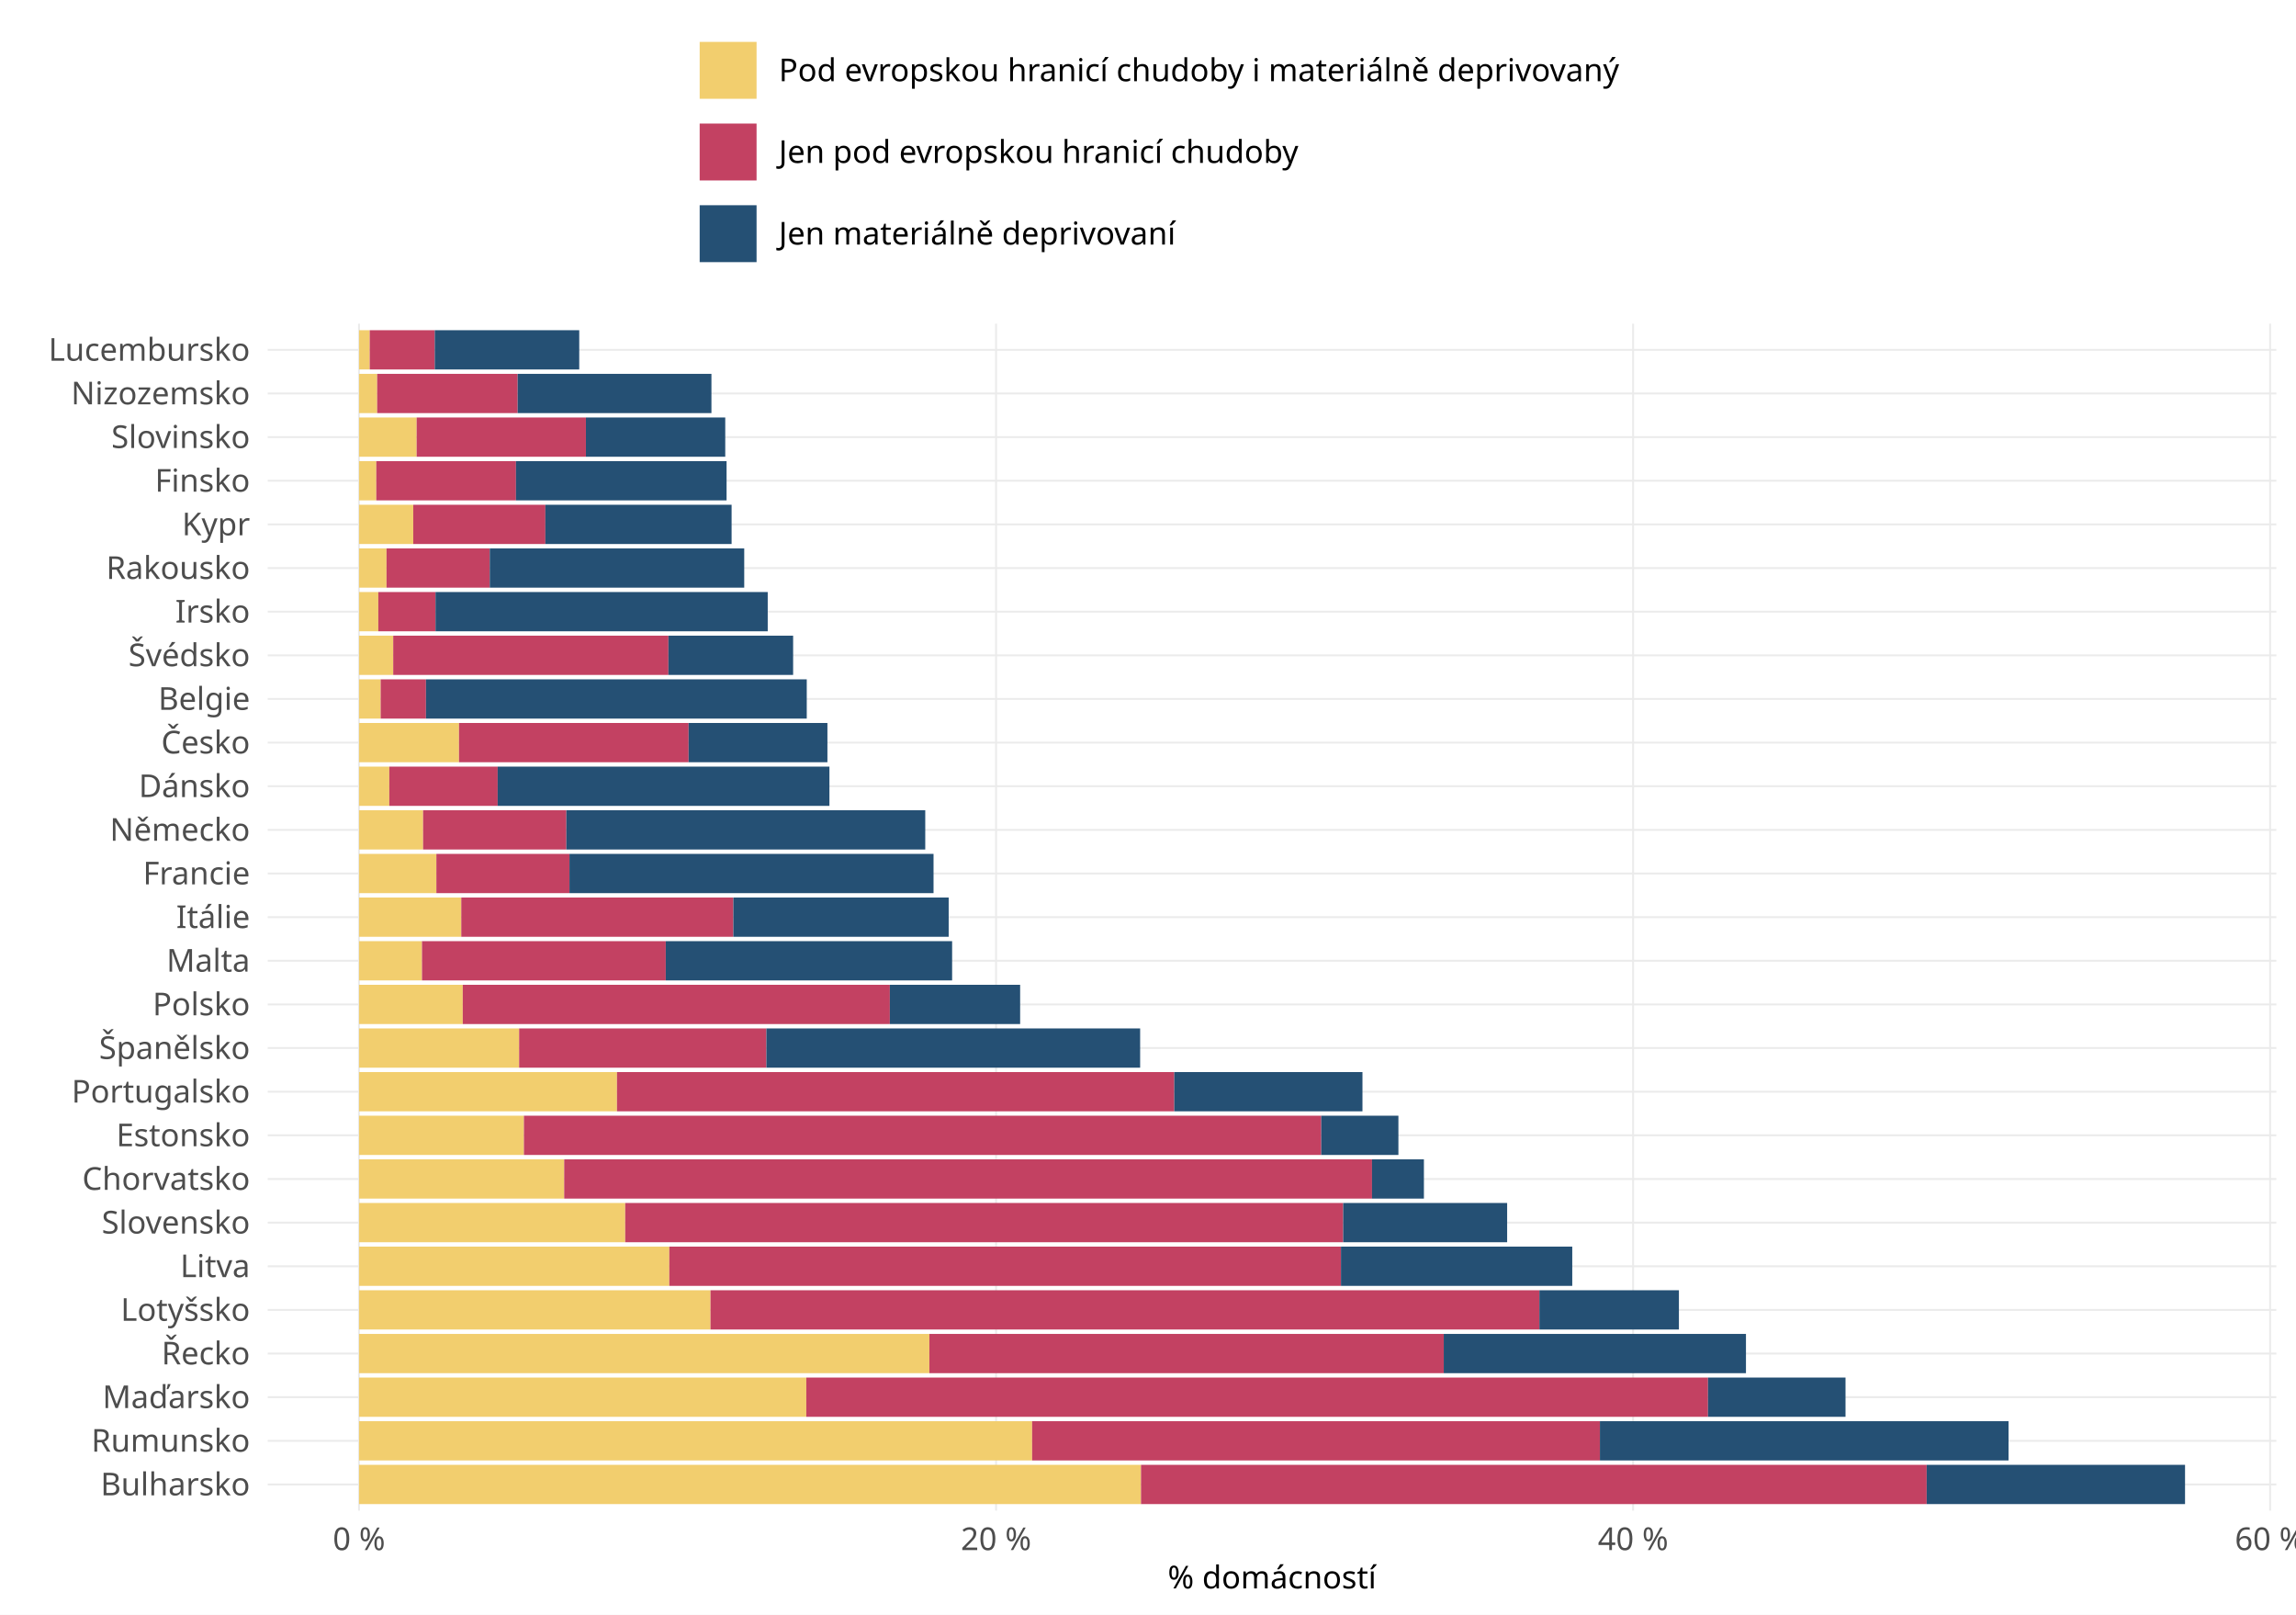
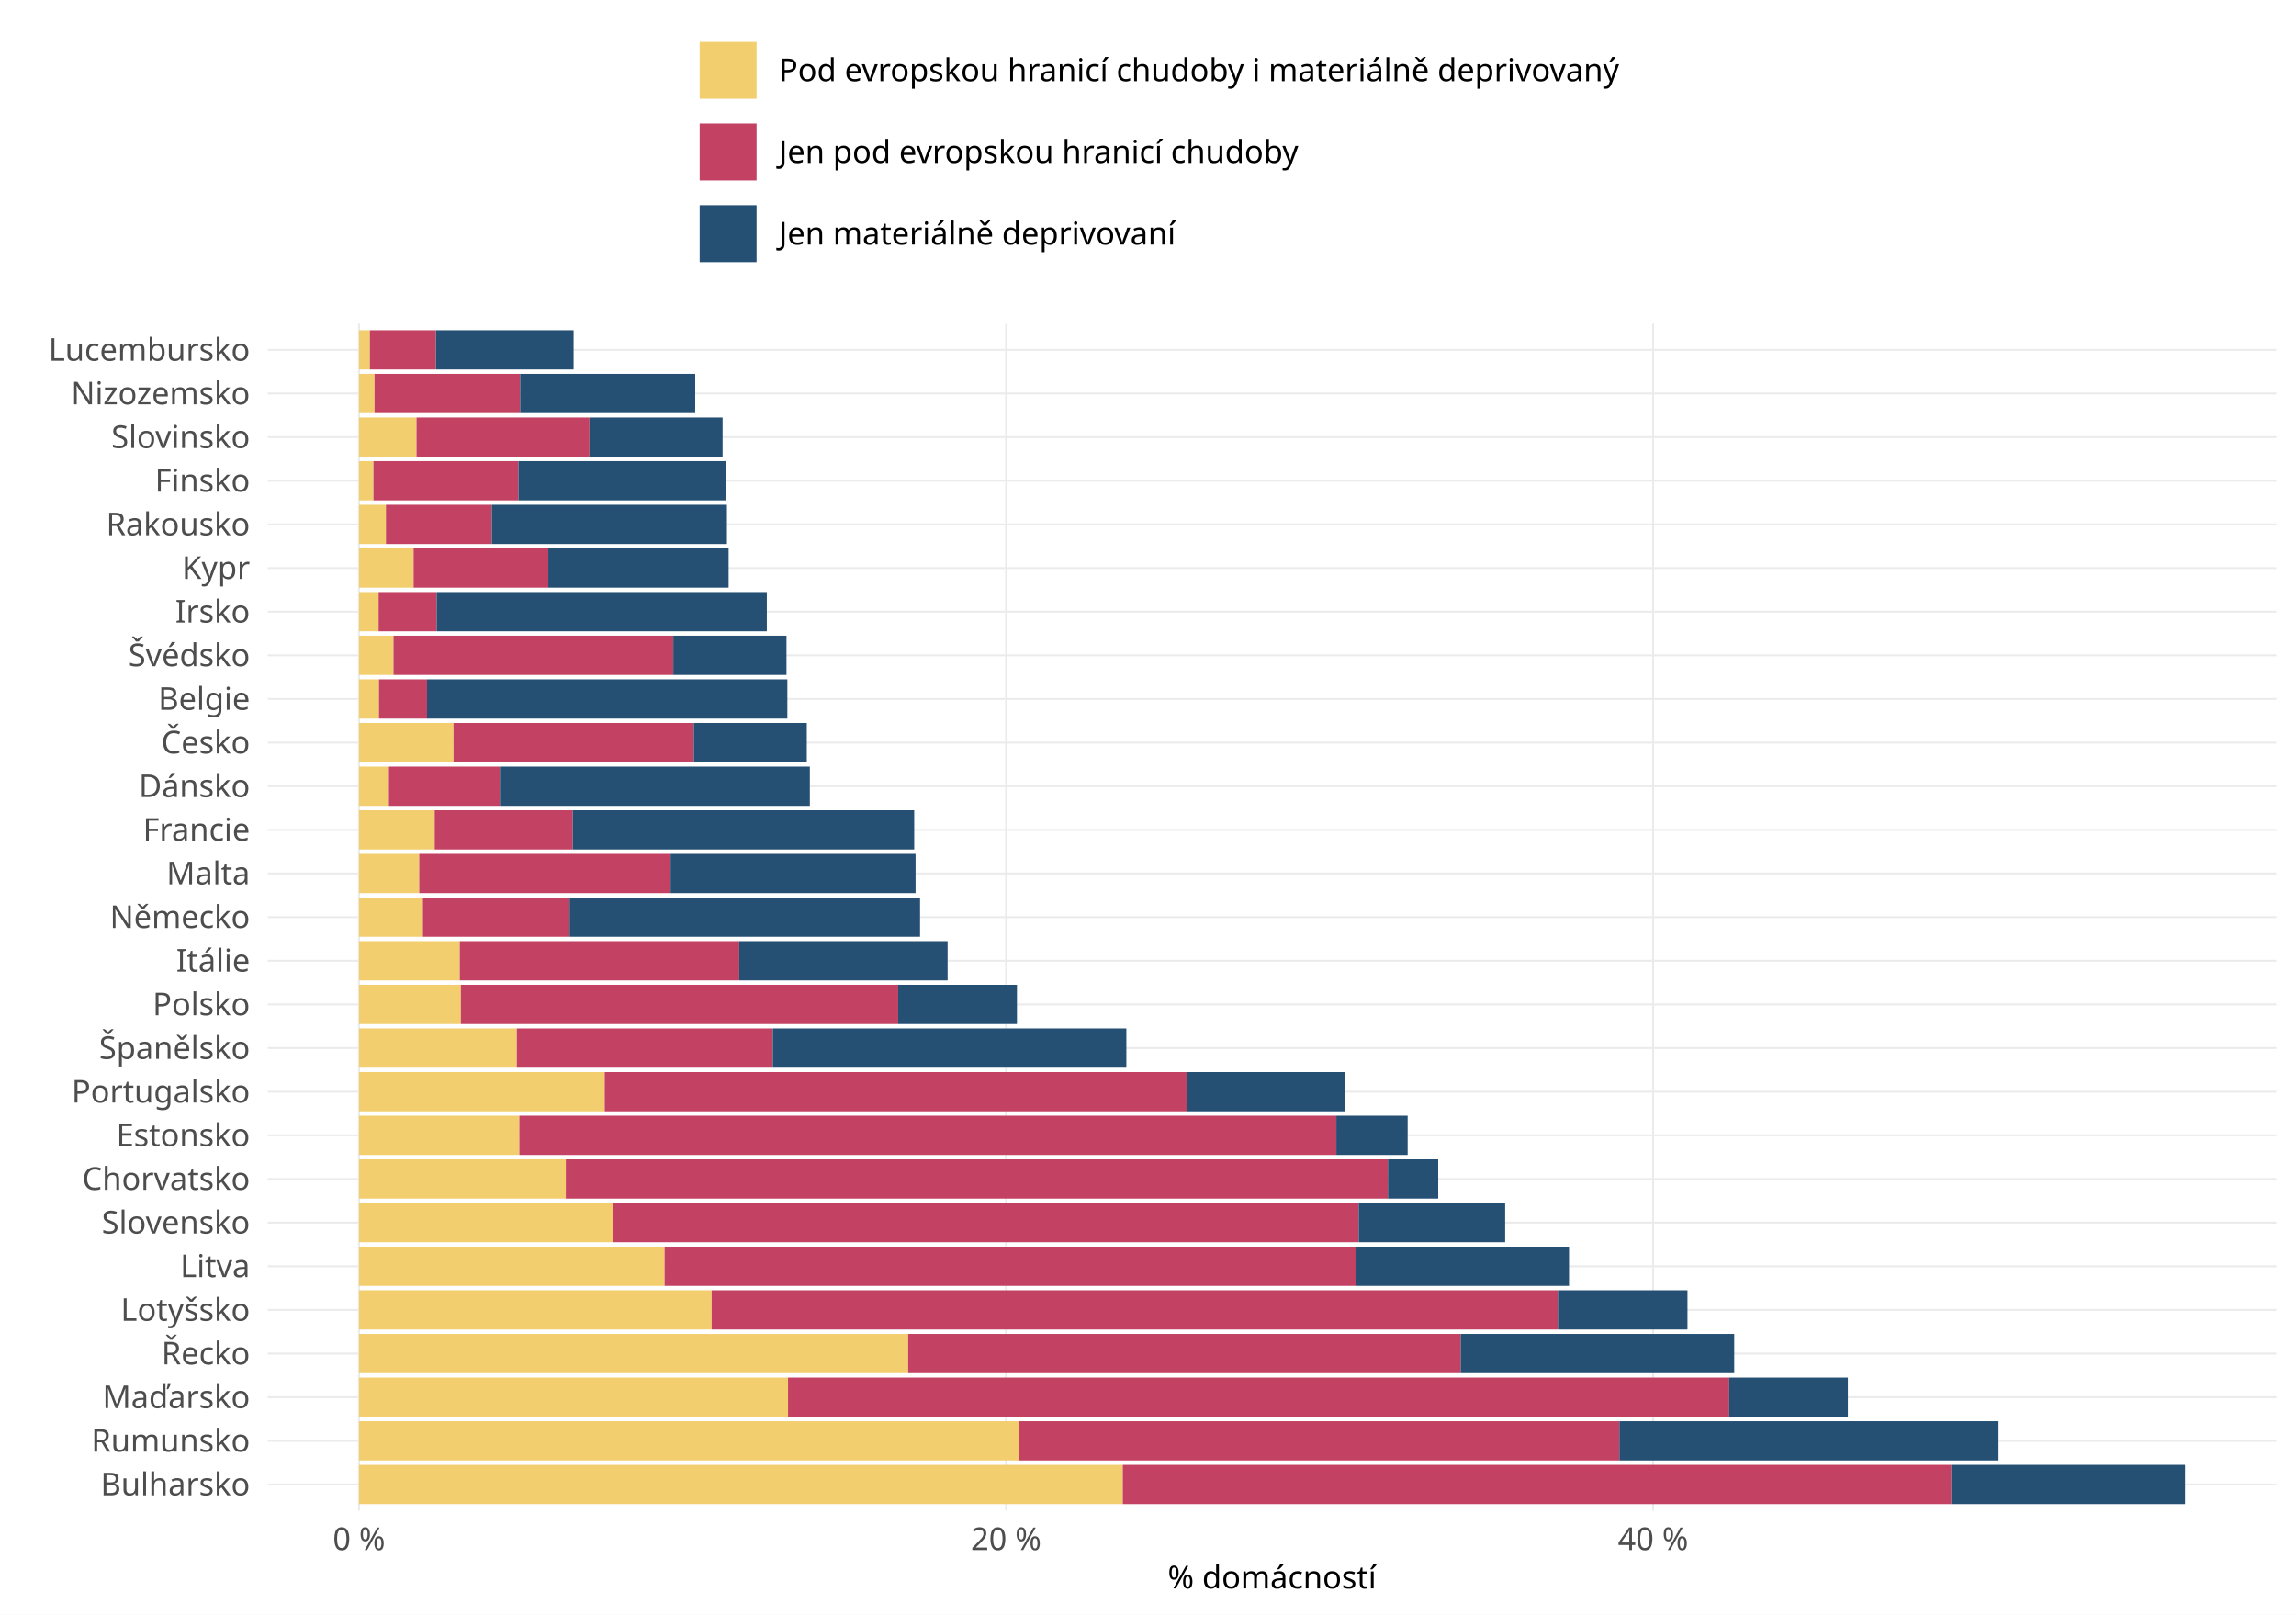
<svg xmlns="http://www.w3.org/2000/svg" class="svglite" width="640.00pt" height="450.00pt" viewBox="0 0 640.00 450.00">
  <defs>
    <style type="text/css">
    .svglite line, .svglite polyline, .svglite polygon, .svglite path, .svglite rect, .svglite circle {
      fill: none;
      stroke: #000000;
      stroke-linecap: round;
      stroke-linejoin: round;
      stroke-miterlimit: 10.00;
    }
    .svglite text {
      white-space: pre;
    }
  </style>
  </defs>
  <rect width="100%" height="100%" style="stroke: none; fill: #FFFFFF;" />
  <defs>
    <clipPath id="cpMC4wMHw2NDAuMDB8MC4wMHw0NTAuMDA=">
      <rect x="0.00" y="0.00" width="640.00" height="450.00" />
    </clipPath>
  </defs>
  <g clip-path="url(#cpMC4wMHw2NDAuMDB8MC4wMHw0NTAuMDA=)">
</g>
  <defs>
    <clipPath id="cpNzQuNjN8NjM0LjUyfDkwLjIwfDQyMC45Nw==">
      <rect x="74.63" y="90.20" width="559.89" height="330.77" />
    </clipPath>
  </defs>
  <g clip-path="url(#cpNzQuNjN8NjM0LjUyfDkwLjIwfDQyMC45Nw==)">
    <polyline points="74.63,413.67 634.52,413.67 " style="stroke-width: 0.53; stroke: #EBEBEB; stroke-linecap: butt;" />
    <polyline points="74.63,401.51 634.52,401.51 " style="stroke-width: 0.53; stroke: #EBEBEB; stroke-linecap: butt;" />
    <polyline points="74.63,389.35 634.52,389.35 " style="stroke-width: 0.53; stroke: #EBEBEB; stroke-linecap: butt;" />
    <polyline points="74.63,377.19 634.52,377.19 " style="stroke-width: 0.53; stroke: #EBEBEB; stroke-linecap: butt;" />
    <polyline points="74.63,365.03 634.52,365.03 " style="stroke-width: 0.53; stroke: #EBEBEB; stroke-linecap: butt;" />
    <polyline points="74.63,352.87 634.52,352.87 " style="stroke-width: 0.53; stroke: #EBEBEB; stroke-linecap: butt;" />
    <polyline points="74.63,340.71 634.52,340.71 " style="stroke-width: 0.53; stroke: #EBEBEB; stroke-linecap: butt;" />
    <polyline points="74.63,328.55 634.52,328.55 " style="stroke-width: 0.53; stroke: #EBEBEB; stroke-linecap: butt;" />
    <polyline points="74.63,316.38 634.52,316.38 " style="stroke-width: 0.53; stroke: #EBEBEB; stroke-linecap: butt;" />
    <polyline points="74.63,304.22 634.52,304.22 " style="stroke-width: 0.53; stroke: #EBEBEB; stroke-linecap: butt;" />
    <polyline points="74.63,292.06 634.52,292.06 " style="stroke-width: 0.53; stroke: #EBEBEB; stroke-linecap: butt;" />
    <polyline points="74.63,279.90 634.52,279.90 " style="stroke-width: 0.53; stroke: #EBEBEB; stroke-linecap: butt;" />
    <polyline points="74.63,267.74 634.52,267.74 " style="stroke-width: 0.53; stroke: #EBEBEB; stroke-linecap: butt;" />
    <polyline points="74.63,255.58 634.52,255.58 " style="stroke-width: 0.53; stroke: #EBEBEB; stroke-linecap: butt;" />
    <polyline points="74.63,243.42 634.52,243.42 " style="stroke-width: 0.53; stroke: #EBEBEB; stroke-linecap: butt;" />
    <polyline points="74.63,231.26 634.52,231.26 " style="stroke-width: 0.53; stroke: #EBEBEB; stroke-linecap: butt;" />
    <polyline points="74.63,219.10 634.52,219.10 " style="stroke-width: 0.53; stroke: #EBEBEB; stroke-linecap: butt;" />
    <polyline points="74.63,206.94 634.52,206.94 " style="stroke-width: 0.53; stroke: #EBEBEB; stroke-linecap: butt;" />
    <polyline points="74.63,194.78 634.52,194.78 " style="stroke-width: 0.53; stroke: #EBEBEB; stroke-linecap: butt;" />
    <polyline points="74.63,182.62 634.52,182.62 " style="stroke-width: 0.53; stroke: #EBEBEB; stroke-linecap: butt;" />
    <polyline points="74.63,170.46 634.52,170.46 " style="stroke-width: 0.53; stroke: #EBEBEB; stroke-linecap: butt;" />
    <polyline points="74.63,158.30 634.52,158.30 " style="stroke-width: 0.53; stroke: #EBEBEB; stroke-linecap: butt;" />
    <polyline points="74.63,146.14 634.52,146.14 " style="stroke-width: 0.53; stroke: #EBEBEB; stroke-linecap: butt;" />
    <polyline points="74.63,133.97 634.52,133.97 " style="stroke-width: 0.53; stroke: #EBEBEB; stroke-linecap: butt;" />
    <polyline points="74.63,121.81 634.52,121.81 " style="stroke-width: 0.53; stroke: #EBEBEB; stroke-linecap: butt;" />
    <polyline points="74.63,109.65 634.52,109.65 " style="stroke-width: 0.53; stroke: #EBEBEB; stroke-linecap: butt;" />
    <polyline points="74.63,97.49 634.52,97.49 " style="stroke-width: 0.53; stroke: #EBEBEB; stroke-linecap: butt;" />
    <polyline points="100.08,420.97 100.08,90.20 " style="stroke-width: 0.53; stroke: #EBEBEB; stroke-linecap: butt;" />
-     <polyline points="277.65,420.97 277.65,90.20 " style="stroke-width: 0.53; stroke: #EBEBEB; stroke-linecap: butt;" />
-     <polyline points="455.22,420.97 455.22,90.20 " style="stroke-width: 0.53; stroke: #EBEBEB; stroke-linecap: butt;" />
-     <polyline points="632.79,420.97 632.79,90.20 " style="stroke-width: 0.53; stroke: #EBEBEB; stroke-linecap: butt;" />
-     <rect x="100.08" y="408.20" width="217.97" height="10.94" style="stroke-width: 1.07; stroke: none; stroke-linecap: butt; stroke-linejoin: miter; fill: #F2CE6E;" />
-     <rect x="318.05" y="408.20" width="219.01" height="10.94" style="stroke-width: 1.07; stroke: none; stroke-linecap: butt; stroke-linejoin: miter; fill: #C34162;" />
-     <rect x="537.06" y="408.20" width="72.01" height="10.94" style="stroke-width: 1.07; stroke: none; stroke-linecap: butt; stroke-linejoin: miter; fill: #255074;" />
-     <rect x="100.08" y="383.88" width="124.67" height="10.94" style="stroke-width: 1.07; stroke: none; stroke-linecap: butt; stroke-linejoin: miter; fill: #F2CE6E;" />
-     <rect x="224.75" y="383.88" width="251.35" height="10.94" style="stroke-width: 1.07; stroke: none; stroke-linecap: butt; stroke-linejoin: miter; fill: #C34162;" />
-     <rect x="476.10" y="383.88" width="38.33" height="10.94" style="stroke-width: 1.07; stroke: none; stroke-linecap: butt; stroke-linejoin: miter; fill: #255074;" />
-     <rect x="100.08" y="335.23" width="74.20" height="10.94" style="stroke-width: 1.07; stroke: none; stroke-linecap: butt; stroke-linejoin: miter; fill: #F2CE6E;" />
-     <rect x="174.28" y="335.23" width="200.13" height="10.94" style="stroke-width: 1.07; stroke: none; stroke-linecap: butt; stroke-linejoin: miter; fill: #C34162;" />
-     <rect x="374.41" y="335.23" width="45.70" height="10.94" style="stroke-width: 1.07; stroke: none; stroke-linecap: butt; stroke-linejoin: miter; fill: #255074;" />
-     <rect x="100.08" y="371.72" width="158.98" height="10.94" style="stroke-width: 1.07; stroke: none; stroke-linecap: butt; stroke-linejoin: miter; fill: #F2CE6E;" />
-     <rect x="259.06" y="371.72" width="143.37" height="10.94" style="stroke-width: 1.07; stroke: none; stroke-linecap: butt; stroke-linejoin: miter; fill: #C34162;" />
-     <rect x="402.44" y="371.72" width="84.24" height="10.94" style="stroke-width: 1.07; stroke: none; stroke-linecap: butt; stroke-linejoin: miter; fill: #255074;" />
-     <rect x="100.08" y="396.04" width="187.62" height="10.94" style="stroke-width: 1.07; stroke: none; stroke-linecap: butt; stroke-linejoin: miter; fill: #F2CE6E;" />
-     <rect x="287.70" y="396.04" width="158.27" height="10.94" style="stroke-width: 1.07; stroke: none; stroke-linecap: butt; stroke-linejoin: miter; fill: #C34162;" />
-     <rect x="445.97" y="396.04" width="113.90" height="10.94" style="stroke-width: 1.07; stroke: none; stroke-linecap: butt; stroke-linejoin: miter; fill: #255074;" />
-     <rect x="100.08" y="323.07" width="57.19" height="10.94" style="stroke-width: 1.07; stroke: none; stroke-linecap: butt; stroke-linejoin: miter; fill: #F2CE6E;" />
-     <rect x="157.27" y="323.07" width="225.18" height="10.94" style="stroke-width: 1.07; stroke: none; stroke-linecap: butt; stroke-linejoin: miter; fill: #C34162;" />
-     <rect x="382.44" y="323.07" width="14.47" height="10.94" style="stroke-width: 1.07; stroke: none; stroke-linecap: butt; stroke-linejoin: miter; fill: #255074;" />
-     <rect x="100.08" y="359.55" width="97.97" height="10.94" style="stroke-width: 1.07; stroke: none; stroke-linecap: butt; stroke-linejoin: miter; fill: #F2CE6E;" />
-     <rect x="198.05" y="359.55" width="231.05" height="10.94" style="stroke-width: 1.07; stroke: none; stroke-linecap: butt; stroke-linejoin: miter; fill: #C34162;" />
-     <rect x="429.10" y="359.55" width="38.89" height="10.94" style="stroke-width: 1.07; stroke: none; stroke-linecap: butt; stroke-linejoin: miter; fill: #255074;" />
-     <rect x="100.08" y="347.39" width="86.49" height="10.94" style="stroke-width: 1.07; stroke: none; stroke-linecap: butt; stroke-linejoin: miter; fill: #F2CE6E;" />
-     <rect x="186.57" y="347.39" width="187.22" height="10.94" style="stroke-width: 1.07; stroke: none; stroke-linecap: butt; stroke-linejoin: miter; fill: #C34162;" />
-     <rect x="373.79" y="347.39" width="64.47" height="10.94" style="stroke-width: 1.07; stroke: none; stroke-linecap: butt; stroke-linejoin: miter; fill: #255074;" />
-     <rect x="100.08" y="298.75" width="71.90" height="10.94" style="stroke-width: 1.07; stroke: none; stroke-linecap: butt; stroke-linejoin: miter; fill: #F2CE6E;" />
-     <rect x="171.98" y="298.75" width="155.34" height="10.94" style="stroke-width: 1.07; stroke: none; stroke-linecap: butt; stroke-linejoin: miter; fill: #C34162;" />
-     <rect x="327.32" y="298.75" width="52.46" height="10.94" style="stroke-width: 1.07; stroke: none; stroke-linecap: butt; stroke-linejoin: miter; fill: #255074;" />
-     <rect x="100.08" y="310.91" width="45.96" height="10.94" style="stroke-width: 1.07; stroke: none; stroke-linecap: butt; stroke-linejoin: miter; fill: #F2CE6E;" />
-     <rect x="146.04" y="310.91" width="222.25" height="10.94" style="stroke-width: 1.07; stroke: none; stroke-linecap: butt; stroke-linejoin: miter; fill: #C34162;" />
-     <rect x="368.29" y="310.91" width="21.51" height="10.94" style="stroke-width: 1.07; stroke: none; stroke-linecap: butt; stroke-linejoin: miter; fill: #255074;" />
-     <rect x="100.08" y="274.43" width="28.91" height="10.94" style="stroke-width: 1.07; stroke: none; stroke-linecap: butt; stroke-linejoin: miter; fill: #F2CE6E;" />
-     <rect x="128.99" y="274.43" width="119.05" height="10.94" style="stroke-width: 1.07; stroke: none; stroke-linecap: butt; stroke-linejoin: miter; fill: #C34162;" />
-     <rect x="248.04" y="274.43" width="36.32" height="10.94" style="stroke-width: 1.07; stroke: none; stroke-linecap: butt; stroke-linejoin: miter; fill: #255074;" />
-     <rect x="100.08" y="201.47" width="27.87" height="10.94" style="stroke-width: 1.07; stroke: none; stroke-linecap: butt; stroke-linejoin: miter; fill: #F2CE6E;" />
-     <rect x="127.95" y="201.47" width="64.00" height="10.94" style="stroke-width: 1.07; stroke: none; stroke-linecap: butt; stroke-linejoin: miter; fill: #C34162;" />
-     <rect x="191.95" y="201.47" width="38.69" height="10.94" style="stroke-width: 1.07; stroke: none; stroke-linecap: butt; stroke-linejoin: miter; fill: #255074;" />
-     <rect x="100.08" y="262.27" width="17.55" height="10.94" style="stroke-width: 1.07; stroke: none; stroke-linecap: butt; stroke-linejoin: miter; fill: #F2CE6E;" />
-     <rect x="117.63" y="262.27" width="67.95" height="10.94" style="stroke-width: 1.07; stroke: none; stroke-linecap: butt; stroke-linejoin: miter; fill: #C34162;" />
-     <rect x="185.58" y="262.27" width="79.82" height="10.94" style="stroke-width: 1.07; stroke: none; stroke-linecap: butt; stroke-linejoin: miter; fill: #255074;" />
-     <rect x="100.08" y="140.66" width="15.11" height="10.94" style="stroke-width: 1.07; stroke: none; stroke-linecap: butt; stroke-linejoin: miter; fill: #F2CE6E;" />
-     <rect x="115.19" y="140.66" width="36.84" height="10.94" style="stroke-width: 1.07; stroke: none; stroke-linecap: butt; stroke-linejoin: miter; fill: #C34162;" />
-     <rect x="152.02" y="140.66" width="51.91" height="10.94" style="stroke-width: 1.07; stroke: none; stroke-linecap: butt; stroke-linejoin: miter; fill: #255074;" />
-     <rect x="100.08" y="286.59" width="44.63" height="10.94" style="stroke-width: 1.07; stroke: none; stroke-linecap: butt; stroke-linejoin: miter; fill: #F2CE6E;" />
-     <rect x="144.71" y="286.59" width="68.92" height="10.94" style="stroke-width: 1.07; stroke: none; stroke-linecap: butt; stroke-linejoin: miter; fill: #C34162;" />
-     <rect x="213.63" y="286.59" width="104.18" height="10.94" style="stroke-width: 1.07; stroke: none; stroke-linecap: butt; stroke-linejoin: miter; fill: #255074;" />
-     <rect x="100.08" y="116.34" width="16.06" height="10.94" style="stroke-width: 1.07; stroke: none; stroke-linecap: butt; stroke-linejoin: miter; fill: #F2CE6E;" />
-     <rect x="116.14" y="116.34" width="47.18" height="10.94" style="stroke-width: 1.07; stroke: none; stroke-linecap: butt; stroke-linejoin: miter; fill: #C34162;" />
-     <rect x="163.32" y="116.34" width="38.84" height="10.94" style="stroke-width: 1.07; stroke: none; stroke-linecap: butt; stroke-linejoin: miter; fill: #255074;" />
-     <rect x="100.08" y="250.11" width="28.50" height="10.94" style="stroke-width: 1.07; stroke: none; stroke-linecap: butt; stroke-linejoin: miter; fill: #F2CE6E;" />
-     <rect x="128.58" y="250.11" width="75.84" height="10.94" style="stroke-width: 1.07; stroke: none; stroke-linecap: butt; stroke-linejoin: miter; fill: #C34162;" />
-     <rect x="204.42" y="250.11" width="60.02" height="10.94" style="stroke-width: 1.07; stroke: none; stroke-linecap: butt; stroke-linejoin: miter; fill: #255074;" />
-     <rect x="100.08" y="237.95" width="21.56" height="10.94" style="stroke-width: 1.07; stroke: none; stroke-linecap: butt; stroke-linejoin: miter; fill: #F2CE6E;" />
-     <rect x="121.64" y="237.95" width="37.09" height="10.94" style="stroke-width: 1.07; stroke: none; stroke-linecap: butt; stroke-linejoin: miter; fill: #C34162;" />
-     <rect x="158.74" y="237.95" width="101.48" height="10.94" style="stroke-width: 1.07; stroke: none; stroke-linecap: butt; stroke-linejoin: miter; fill: #255074;" />
-     <rect x="100.08" y="225.79" width="17.86" height="10.94" style="stroke-width: 1.07; stroke: none; stroke-linecap: butt; stroke-linejoin: miter; fill: #F2CE6E;" />
-     <rect x="117.94" y="225.79" width="39.93" height="10.94" style="stroke-width: 1.07; stroke: none; stroke-linecap: butt; stroke-linejoin: miter; fill: #C34162;" />
-     <rect x="157.87" y="225.79" width="100.04" height="10.94" style="stroke-width: 1.07; stroke: none; stroke-linecap: butt; stroke-linejoin: miter; fill: #255074;" />
-     <rect x="100.08" y="177.14" width="9.53" height="10.94" style="stroke-width: 1.07; stroke: none; stroke-linecap: butt; stroke-linejoin: miter; fill: #F2CE6E;" />
-     <rect x="109.61" y="177.14" width="76.71" height="10.94" style="stroke-width: 1.07; stroke: none; stroke-linecap: butt; stroke-linejoin: miter; fill: #C34162;" />
-     <rect x="186.32" y="177.14" width="34.76" height="10.94" style="stroke-width: 1.07; stroke: none; stroke-linecap: butt; stroke-linejoin: miter; fill: #255074;" />
-     <rect x="100.08" y="213.63" width="8.44" height="10.94" style="stroke-width: 1.07; stroke: none; stroke-linecap: butt; stroke-linejoin: miter; fill: #F2CE6E;" />
-     <rect x="108.52" y="213.63" width="30.21" height="10.94" style="stroke-width: 1.07; stroke: none; stroke-linecap: butt; stroke-linejoin: miter; fill: #C34162;" />
-     <rect x="138.72" y="213.63" width="92.48" height="10.94" style="stroke-width: 1.07; stroke: none; stroke-linecap: butt; stroke-linejoin: miter; fill: #255074;" />
-     <rect x="100.08" y="189.31" width="6.03" height="10.94" style="stroke-width: 1.07; stroke: none; stroke-linecap: butt; stroke-linejoin: miter; fill: #F2CE6E;" />
-     <rect x="106.11" y="189.31" width="12.63" height="10.94" style="stroke-width: 1.07; stroke: none; stroke-linecap: butt; stroke-linejoin: miter; fill: #C34162;" />
-     <rect x="118.74" y="189.31" width="106.14" height="10.94" style="stroke-width: 1.07; stroke: none; stroke-linecap: butt; stroke-linejoin: miter; fill: #255074;" />
-     <rect x="100.08" y="104.18" width="5.06" height="10.94" style="stroke-width: 1.07; stroke: none; stroke-linecap: butt; stroke-linejoin: miter; fill: #F2CE6E;" />
-     <rect x="105.14" y="104.18" width="39.16" height="10.94" style="stroke-width: 1.07; stroke: none; stroke-linecap: butt; stroke-linejoin: miter; fill: #C34162;" />
-     <rect x="144.30" y="104.18" width="54.01" height="10.94" style="stroke-width: 1.07; stroke: none; stroke-linecap: butt; stroke-linejoin: miter; fill: #255074;" />
-     <rect x="100.08" y="128.50" width="4.81" height="10.94" style="stroke-width: 1.07; stroke: none; stroke-linecap: butt; stroke-linejoin: miter; fill: #F2CE6E;" />
-     <rect x="104.89" y="128.50" width="38.94" height="10.94" style="stroke-width: 1.07; stroke: none; stroke-linecap: butt; stroke-linejoin: miter; fill: #C34162;" />
-     <rect x="143.82" y="128.50" width="58.71" height="10.94" style="stroke-width: 1.07; stroke: none; stroke-linecap: butt; stroke-linejoin: miter; fill: #255074;" />
-     <rect x="100.08" y="164.98" width="5.37" height="10.94" style="stroke-width: 1.07; stroke: none; stroke-linecap: butt; stroke-linejoin: miter; fill: #F2CE6E;" />
-     <rect x="105.45" y="164.98" width="15.95" height="10.94" style="stroke-width: 1.07; stroke: none; stroke-linecap: butt; stroke-linejoin: miter; fill: #C34162;" />
-     <rect x="121.40" y="164.98" width="92.60" height="10.94" style="stroke-width: 1.07; stroke: none; stroke-linecap: butt; stroke-linejoin: miter; fill: #255074;" />
-     <rect x="100.08" y="152.82" width="7.66" height="10.94" style="stroke-width: 1.07; stroke: none; stroke-linecap: butt; stroke-linejoin: miter; fill: #F2CE6E;" />
-     <rect x="107.74" y="152.82" width="28.77" height="10.94" style="stroke-width: 1.07; stroke: none; stroke-linecap: butt; stroke-linejoin: miter; fill: #C34162;" />
-     <rect x="136.52" y="152.82" width="70.93" height="10.94" style="stroke-width: 1.07; stroke: none; stroke-linecap: butt; stroke-linejoin: miter; fill: #255074;" />
-     <rect x="100.08" y="92.02" width="2.98" height="10.94" style="stroke-width: 1.07; stroke: none; stroke-linecap: butt; stroke-linejoin: miter; fill: #F2CE6E;" />
-     <rect x="103.06" y="92.02" width="18.13" height="10.94" style="stroke-width: 1.07; stroke: none; stroke-linecap: butt; stroke-linejoin: miter; fill: #C34162;" />
-     <rect x="121.19" y="92.02" width="40.27" height="10.94" style="stroke-width: 1.07; stroke: none; stroke-linecap: butt; stroke-linejoin: miter; fill: #255074;" />
+     <polyline points="280.44,420.97 280.44,90.20 " style="stroke-width: 0.53; stroke: #EBEBEB; stroke-linecap: butt;" />
+     <polyline points="460.80,420.97 460.80,90.20 " style="stroke-width: 0.53; stroke: #EBEBEB; stroke-linecap: butt;" />
+     <rect x="100.08" y="408.20" width="212.89" height="10.94" style="stroke-width: 1.07; stroke: none; stroke-linecap: butt; stroke-linejoin: miter; fill: #F2CE6E;" />
+     <rect x="312.97" y="408.20" width="230.95" height="10.94" style="stroke-width: 1.07; stroke: none; stroke-linecap: butt; stroke-linejoin: miter; fill: #C34162;" />
+     <rect x="543.92" y="408.20" width="65.15" height="10.94" style="stroke-width: 1.07; stroke: none; stroke-linecap: butt; stroke-linejoin: miter; fill: #255074;" />
+     <rect x="100.08" y="383.88" width="119.58" height="10.94" style="stroke-width: 1.07; stroke: none; stroke-linecap: butt; stroke-linejoin: miter; fill: #F2CE6E;" />
+     <rect x="219.66" y="383.88" width="262.35" height="10.94" style="stroke-width: 1.07; stroke: none; stroke-linecap: butt; stroke-linejoin: miter; fill: #C34162;" />
+     <rect x="482.00" y="383.88" width="33.09" height="10.94" style="stroke-width: 1.07; stroke: none; stroke-linecap: butt; stroke-linejoin: miter; fill: #255074;" />
+     <rect x="100.08" y="335.23" width="70.82" height="10.94" style="stroke-width: 1.07; stroke: none; stroke-linecap: butt; stroke-linejoin: miter; fill: #F2CE6E;" />
+     <rect x="170.90" y="335.23" width="207.81" height="10.94" style="stroke-width: 1.07; stroke: none; stroke-linecap: butt; stroke-linejoin: miter; fill: #C34162;" />
+     <rect x="378.72" y="335.23" width="40.84" height="10.94" style="stroke-width: 1.07; stroke: none; stroke-linecap: butt; stroke-linejoin: miter; fill: #255074;" />
+     <rect x="100.08" y="371.72" width="153.07" height="10.94" style="stroke-width: 1.07; stroke: none; stroke-linecap: butt; stroke-linejoin: miter; fill: #F2CE6E;" />
+     <rect x="253.15" y="371.72" width="154.04" height="10.94" style="stroke-width: 1.07; stroke: none; stroke-linecap: butt; stroke-linejoin: miter; fill: #C34162;" />
+     <rect x="407.18" y="371.72" width="76.23" height="10.94" style="stroke-width: 1.07; stroke: none; stroke-linecap: butt; stroke-linejoin: miter; fill: #255074;" />
+     <rect x="100.08" y="396.04" width="183.83" height="10.94" style="stroke-width: 1.07; stroke: none; stroke-linecap: butt; stroke-linejoin: miter; fill: #F2CE6E;" />
+     <rect x="283.91" y="396.04" width="167.49" height="10.94" style="stroke-width: 1.07; stroke: none; stroke-linecap: butt; stroke-linejoin: miter; fill: #C34162;" />
+     <rect x="451.40" y="396.04" width="105.69" height="10.94" style="stroke-width: 1.07; stroke: none; stroke-linecap: butt; stroke-linejoin: miter; fill: #255074;" />
+     <rect x="100.08" y="323.07" width="57.64" height="10.94" style="stroke-width: 1.07; stroke: none; stroke-linecap: butt; stroke-linejoin: miter; fill: #F2CE6E;" />
+     <rect x="157.72" y="323.07" width="229.16" height="10.94" style="stroke-width: 1.07; stroke: none; stroke-linecap: butt; stroke-linejoin: miter; fill: #C34162;" />
+     <rect x="386.88" y="323.07" width="14.02" height="10.94" style="stroke-width: 1.07; stroke: none; stroke-linecap: butt; stroke-linejoin: miter; fill: #255074;" />
+     <rect x="100.08" y="359.55" width="98.29" height="10.94" style="stroke-width: 1.07; stroke: none; stroke-linecap: butt; stroke-linejoin: miter; fill: #F2CE6E;" />
+     <rect x="198.37" y="359.55" width="235.89" height="10.94" style="stroke-width: 1.07; stroke: none; stroke-linecap: butt; stroke-linejoin: miter; fill: #C34162;" />
+     <rect x="434.26" y="359.55" width="36.12" height="10.94" style="stroke-width: 1.07; stroke: none; stroke-linecap: butt; stroke-linejoin: miter; fill: #255074;" />
+     <rect x="100.08" y="347.39" width="85.17" height="10.94" style="stroke-width: 1.07; stroke: none; stroke-linecap: butt; stroke-linejoin: miter; fill: #F2CE6E;" />
+     <rect x="185.25" y="347.39" width="192.84" height="10.94" style="stroke-width: 1.07; stroke: none; stroke-linecap: butt; stroke-linejoin: miter; fill: #C34162;" />
+     <rect x="378.09" y="347.39" width="59.27" height="10.94" style="stroke-width: 1.07; stroke: none; stroke-linecap: butt; stroke-linejoin: miter; fill: #255074;" />
+     <rect x="100.08" y="298.75" width="68.48" height="10.94" style="stroke-width: 1.07; stroke: none; stroke-linecap: butt; stroke-linejoin: miter; fill: #F2CE6E;" />
+     <rect x="168.56" y="298.75" width="162.33" height="10.94" style="stroke-width: 1.07; stroke: none; stroke-linecap: butt; stroke-linejoin: miter; fill: #C34162;" />
+     <rect x="330.89" y="298.75" width="44.01" height="10.94" style="stroke-width: 1.07; stroke: none; stroke-linecap: butt; stroke-linejoin: miter; fill: #255074;" />
+     <rect x="100.08" y="310.91" width="44.68" height="10.94" style="stroke-width: 1.07; stroke: none; stroke-linecap: butt; stroke-linejoin: miter; fill: #F2CE6E;" />
+     <rect x="144.77" y="310.91" width="227.74" height="10.94" style="stroke-width: 1.07; stroke: none; stroke-linecap: butt; stroke-linejoin: miter; fill: #C34162;" />
+     <rect x="372.50" y="310.91" width="19.88" height="10.94" style="stroke-width: 1.07; stroke: none; stroke-linecap: butt; stroke-linejoin: miter; fill: #255074;" />
+     <rect x="100.08" y="274.43" width="28.38" height="10.94" style="stroke-width: 1.07; stroke: none; stroke-linecap: butt; stroke-linejoin: miter; fill: #F2CE6E;" />
+     <rect x="128.46" y="274.43" width="121.90" height="10.94" style="stroke-width: 1.07; stroke: none; stroke-linecap: butt; stroke-linejoin: miter; fill: #C34162;" />
+     <rect x="250.36" y="274.43" width="33.11" height="10.94" style="stroke-width: 1.07; stroke: none; stroke-linecap: butt; stroke-linejoin: miter; fill: #255074;" />
+     <rect x="100.08" y="201.47" width="26.34" height="10.94" style="stroke-width: 1.07; stroke: none; stroke-linecap: butt; stroke-linejoin: miter; fill: #F2CE6E;" />
+     <rect x="126.42" y="201.47" width="66.97" height="10.94" style="stroke-width: 1.07; stroke: none; stroke-linecap: butt; stroke-linejoin: miter; fill: #C34162;" />
+     <rect x="193.39" y="201.47" width="31.50" height="10.94" style="stroke-width: 1.07; stroke: none; stroke-linecap: butt; stroke-linejoin: miter; fill: #255074;" />
+     <rect x="100.08" y="237.95" width="16.78" height="10.94" style="stroke-width: 1.07; stroke: none; stroke-linecap: butt; stroke-linejoin: miter; fill: #F2CE6E;" />
+     <rect x="116.86" y="237.95" width="70.06" height="10.94" style="stroke-width: 1.07; stroke: none; stroke-linecap: butt; stroke-linejoin: miter; fill: #C34162;" />
+     <rect x="186.92" y="237.95" width="68.29" height="10.94" style="stroke-width: 1.07; stroke: none; stroke-linecap: butt; stroke-linejoin: miter; fill: #255074;" />
+     <rect x="100.08" y="152.82" width="15.21" height="10.94" style="stroke-width: 1.07; stroke: none; stroke-linecap: butt; stroke-linejoin: miter; fill: #F2CE6E;" />
+     <rect x="115.29" y="152.82" width="37.55" height="10.94" style="stroke-width: 1.07; stroke: none; stroke-linecap: butt; stroke-linejoin: miter; fill: #C34162;" />
+     <rect x="152.84" y="152.82" width="50.26" height="10.94" style="stroke-width: 1.07; stroke: none; stroke-linecap: butt; stroke-linejoin: miter; fill: #255074;" />
+     <rect x="100.08" y="286.59" width="43.98" height="10.94" style="stroke-width: 1.07; stroke: none; stroke-linecap: butt; stroke-linejoin: miter; fill: #F2CE6E;" />
+     <rect x="144.06" y="286.59" width="71.35" height="10.94" style="stroke-width: 1.07; stroke: none; stroke-linecap: butt; stroke-linejoin: miter; fill: #C34162;" />
+     <rect x="215.41" y="286.59" width="98.56" height="10.94" style="stroke-width: 1.07; stroke: none; stroke-linecap: butt; stroke-linejoin: miter; fill: #255074;" />
+     <rect x="100.08" y="116.34" width="16.02" height="10.94" style="stroke-width: 1.07; stroke: none; stroke-linecap: butt; stroke-linejoin: miter; fill: #F2CE6E;" />
+     <rect x="116.10" y="116.34" width="48.21" height="10.94" style="stroke-width: 1.07; stroke: none; stroke-linecap: butt; stroke-linejoin: miter; fill: #C34162;" />
+     <rect x="164.32" y="116.34" width="37.10" height="10.94" style="stroke-width: 1.07; stroke: none; stroke-linecap: butt; stroke-linejoin: miter; fill: #255074;" />
+     <rect x="100.08" y="262.27" width="28.08" height="10.94" style="stroke-width: 1.07; stroke: none; stroke-linecap: butt; stroke-linejoin: miter; fill: #F2CE6E;" />
+     <rect x="128.16" y="262.27" width="77.90" height="10.94" style="stroke-width: 1.07; stroke: none; stroke-linecap: butt; stroke-linejoin: miter; fill: #C34162;" />
+     <rect x="206.06" y="262.27" width="58.08" height="10.94" style="stroke-width: 1.07; stroke: none; stroke-linecap: butt; stroke-linejoin: miter; fill: #255074;" />
+     <rect x="100.08" y="225.79" width="21.09" height="10.94" style="stroke-width: 1.07; stroke: none; stroke-linecap: butt; stroke-linejoin: miter; fill: #F2CE6E;" />
+     <rect x="121.17" y="225.79" width="38.49" height="10.94" style="stroke-width: 1.07; stroke: none; stroke-linecap: butt; stroke-linejoin: miter; fill: #C34162;" />
+     <rect x="159.66" y="225.79" width="95.17" height="10.94" style="stroke-width: 1.07; stroke: none; stroke-linecap: butt; stroke-linejoin: miter; fill: #255074;" />
+     <rect x="100.08" y="250.11" width="17.80" height="10.94" style="stroke-width: 1.07; stroke: none; stroke-linecap: butt; stroke-linejoin: miter; fill: #F2CE6E;" />
+     <rect x="117.88" y="250.11" width="40.90" height="10.94" style="stroke-width: 1.07; stroke: none; stroke-linecap: butt; stroke-linejoin: miter; fill: #C34162;" />
+     <rect x="158.78" y="250.11" width="97.68" height="10.94" style="stroke-width: 1.07; stroke: none; stroke-linecap: butt; stroke-linejoin: miter; fill: #255074;" />
+     <rect x="100.08" y="177.14" width="9.61" height="10.94" style="stroke-width: 1.07; stroke: none; stroke-linecap: butt; stroke-linejoin: miter; fill: #F2CE6E;" />
+     <rect x="109.69" y="177.14" width="77.98" height="10.94" style="stroke-width: 1.07; stroke: none; stroke-linecap: butt; stroke-linejoin: miter; fill: #C34162;" />
+     <rect x="187.68" y="177.14" width="31.55" height="10.94" style="stroke-width: 1.07; stroke: none; stroke-linecap: butt; stroke-linejoin: miter; fill: #255074;" />
+     <rect x="100.08" y="213.63" width="8.31" height="10.94" style="stroke-width: 1.07; stroke: none; stroke-linecap: butt; stroke-linejoin: miter; fill: #F2CE6E;" />
+     <rect x="108.40" y="213.63" width="30.93" height="10.94" style="stroke-width: 1.07; stroke: none; stroke-linecap: butt; stroke-linejoin: miter; fill: #C34162;" />
+     <rect x="139.33" y="213.63" width="86.41" height="10.94" style="stroke-width: 1.07; stroke: none; stroke-linecap: butt; stroke-linejoin: miter; fill: #255074;" />
+     <rect x="100.08" y="189.31" width="5.56" height="10.94" style="stroke-width: 1.07; stroke: none; stroke-linecap: butt; stroke-linejoin: miter; fill: #F2CE6E;" />
+     <rect x="105.64" y="189.31" width="13.40" height="10.94" style="stroke-width: 1.07; stroke: none; stroke-linecap: butt; stroke-linejoin: miter; fill: #C34162;" />
+     <rect x="119.04" y="189.31" width="100.43" height="10.94" style="stroke-width: 1.07; stroke: none; stroke-linecap: butt; stroke-linejoin: miter; fill: #255074;" />
+     <rect x="100.08" y="104.18" width="4.32" height="10.94" style="stroke-width: 1.07; stroke: none; stroke-linecap: butt; stroke-linejoin: miter; fill: #F2CE6E;" />
+     <rect x="104.40" y="104.18" width="40.59" height="10.94" style="stroke-width: 1.07; stroke: none; stroke-linecap: butt; stroke-linejoin: miter; fill: #C34162;" />
+     <rect x="144.99" y="104.18" width="48.80" height="10.94" style="stroke-width: 1.07; stroke: none; stroke-linecap: butt; stroke-linejoin: miter; fill: #255074;" />
+     <rect x="100.08" y="128.50" width="4.02" height="10.94" style="stroke-width: 1.07; stroke: none; stroke-linecap: butt; stroke-linejoin: miter; fill: #F2CE6E;" />
+     <rect x="104.10" y="128.50" width="40.41" height="10.94" style="stroke-width: 1.07; stroke: none; stroke-linecap: butt; stroke-linejoin: miter; fill: #C34162;" />
+     <rect x="144.51" y="128.50" width="57.86" height="10.94" style="stroke-width: 1.07; stroke: none; stroke-linecap: butt; stroke-linejoin: miter; fill: #255074;" />
+     <rect x="100.08" y="164.98" width="5.45" height="10.94" style="stroke-width: 1.07; stroke: none; stroke-linecap: butt; stroke-linejoin: miter; fill: #F2CE6E;" />
+     <rect x="105.53" y="164.98" width="16.20" height="10.94" style="stroke-width: 1.07; stroke: none; stroke-linecap: butt; stroke-linejoin: miter; fill: #C34162;" />
+     <rect x="121.73" y="164.98" width="92.02" height="10.94" style="stroke-width: 1.07; stroke: none; stroke-linecap: butt; stroke-linejoin: miter; fill: #255074;" />
+     <rect x="100.08" y="140.66" width="7.50" height="10.94" style="stroke-width: 1.07; stroke: none; stroke-linecap: butt; stroke-linejoin: miter; fill: #F2CE6E;" />
+     <rect x="107.58" y="140.66" width="29.51" height="10.94" style="stroke-width: 1.07; stroke: none; stroke-linecap: butt; stroke-linejoin: miter; fill: #C34162;" />
+     <rect x="137.09" y="140.66" width="65.54" height="10.94" style="stroke-width: 1.07; stroke: none; stroke-linecap: butt; stroke-linejoin: miter; fill: #255074;" />
+     <rect x="100.08" y="92.02" width="3.02" height="10.94" style="stroke-width: 1.07; stroke: none; stroke-linecap: butt; stroke-linejoin: miter; fill: #F2CE6E;" />
+     <rect x="103.10" y="92.02" width="18.41" height="10.94" style="stroke-width: 1.07; stroke: none; stroke-linecap: butt; stroke-linejoin: miter; fill: #C34162;" />
+     <rect x="121.52" y="92.02" width="38.37" height="10.94" style="stroke-width: 1.07; stroke: none; stroke-linecap: butt; stroke-linejoin: miter; fill: #255074;" />
  </g>
  <g clip-path="url(#cpMC4wMHw2NDAuMDB8MC4wMHw0NTAuMDA=)">
    <text x="69.70" y="416.70" text-anchor="end" style="font-size: 8.80px;fill: #4D4D4D; font-family: &quot;Fira Sans&quot;;" textLength="40.15px" lengthAdjust="spacingAndGlyphs">Bulharsko</text>
    <text x="69.70" y="404.54" text-anchor="end" style="font-size: 8.80px;fill: #4D4D4D; font-family: &quot;Fira Sans&quot;;" textLength="42.01px" lengthAdjust="spacingAndGlyphs">Rumunsko</text>
    <text x="69.70" y="392.38" text-anchor="end" style="font-size: 8.80px;fill: #4D4D4D; font-family: &quot;Fira Sans&quot;;" textLength="38.84px" lengthAdjust="spacingAndGlyphs">Maďarsko</text>
    <text x="69.70" y="380.22" text-anchor="end" style="font-size: 8.80px;fill: #4D4D4D; font-family: &quot;Fira Sans&quot;;" textLength="23.97px" lengthAdjust="spacingAndGlyphs">Řecko</text>
    <text x="69.70" y="368.06" text-anchor="end" style="font-size: 8.80px;fill: #4D4D4D; font-family: &quot;Fira Sans&quot;;" textLength="34.89px" lengthAdjust="spacingAndGlyphs">Lotyšsko</text>
    <text x="69.70" y="355.90" text-anchor="end" style="font-size: 8.80px;fill: #4D4D4D; font-family: &quot;Fira Sans&quot;;" textLength="19.15px" lengthAdjust="spacingAndGlyphs">Litva</text>
    <text x="69.70" y="343.74" text-anchor="end" style="font-size: 8.80px;fill: #4D4D4D; font-family: &quot;Fira Sans&quot;;" textLength="40.55px" lengthAdjust="spacingAndGlyphs">Slovensko</text>
    <text x="69.70" y="331.58" text-anchor="end" style="font-size: 8.80px;fill: #4D4D4D; font-family: &quot;Fira Sans&quot;;" textLength="44.67px" lengthAdjust="spacingAndGlyphs">Chorvatsko</text>
    <text x="69.70" y="319.42" text-anchor="end" style="font-size: 8.80px;fill: #4D4D4D; font-family: &quot;Fira Sans&quot;;" textLength="36.05px" lengthAdjust="spacingAndGlyphs">Estonsko</text>
    <text x="69.70" y="307.25" text-anchor="end" style="font-size: 8.80px;fill: #4D4D4D; font-family: &quot;Fira Sans&quot;;" textLength="47.64px" lengthAdjust="spacingAndGlyphs">Portugalsko</text>
    <text x="69.70" y="295.09" text-anchor="end" style="font-size: 8.80px;fill: #4D4D4D; font-family: &quot;Fira Sans&quot;;" textLength="41.10px" lengthAdjust="spacingAndGlyphs">Španělsko</text>
    <text x="69.70" y="282.93" text-anchor="end" style="font-size: 8.80px;fill: #4D4D4D; font-family: &quot;Fira Sans&quot;;" textLength="26.59px" lengthAdjust="spacingAndGlyphs">Polsko</text>
-     <text x="69.70" y="270.77" text-anchor="end" style="font-size: 8.80px;fill: #4D4D4D; font-family: &quot;Fira Sans&quot;;" textLength="22.18px" lengthAdjust="spacingAndGlyphs">Malta</text>
-     <text x="69.70" y="258.61" text-anchor="end" style="font-size: 8.80px;fill: #4D4D4D; font-family: &quot;Fira Sans&quot;;" textLength="20.41px" lengthAdjust="spacingAndGlyphs">Itálie</text>
-     <text x="69.70" y="246.45" text-anchor="end" style="font-size: 8.80px;fill: #4D4D4D; font-family: &quot;Fira Sans&quot;;" textLength="29.15px" lengthAdjust="spacingAndGlyphs">Francie</text>
-     <text x="69.70" y="234.29" text-anchor="end" style="font-size: 8.80px;fill: #4D4D4D; font-family: &quot;Fira Sans&quot;;" textLength="36.99px" lengthAdjust="spacingAndGlyphs">Německo</text>
+     <text x="69.70" y="270.77" text-anchor="end" style="font-size: 8.80px;fill: #4D4D4D; font-family: &quot;Fira Sans&quot;;" textLength="20.41px" lengthAdjust="spacingAndGlyphs">Itálie</text>
+     <text x="69.70" y="258.61" text-anchor="end" style="font-size: 8.80px;fill: #4D4D4D; font-family: &quot;Fira Sans&quot;;" textLength="36.99px" lengthAdjust="spacingAndGlyphs">Německo</text>
+     <text x="69.70" y="246.45" text-anchor="end" style="font-size: 8.80px;fill: #4D4D4D; font-family: &quot;Fira Sans&quot;;" textLength="22.18px" lengthAdjust="spacingAndGlyphs">Malta</text>
+     <text x="69.70" y="234.29" text-anchor="end" style="font-size: 8.80px;fill: #4D4D4D; font-family: &quot;Fira Sans&quot;;" textLength="29.15px" lengthAdjust="spacingAndGlyphs">Francie</text>
    <text x="69.70" y="222.13" text-anchor="end" style="font-size: 8.80px;fill: #4D4D4D; font-family: &quot;Fira Sans&quot;;" textLength="29.37px" lengthAdjust="spacingAndGlyphs">Dánsko</text>
    <text x="69.70" y="209.97" text-anchor="end" style="font-size: 8.80px;fill: #4D4D4D; font-family: &quot;Fira Sans&quot;;" textLength="23.48px" lengthAdjust="spacingAndGlyphs">Česko</text>
    <text x="69.70" y="197.81" text-anchor="end" style="font-size: 8.80px;fill: #4D4D4D; font-family: &quot;Fira Sans&quot;;" textLength="24.57px" lengthAdjust="spacingAndGlyphs">Belgie</text>
    <text x="69.70" y="185.65" text-anchor="end" style="font-size: 8.80px;fill: #4D4D4D; font-family: &quot;Fira Sans&quot;;" textLength="32.94px" lengthAdjust="spacingAndGlyphs">Švédsko</text>
    <text x="69.70" y="173.49" text-anchor="end" style="font-size: 8.80px;fill: #4D4D4D; font-family: &quot;Fira Sans&quot;;" textLength="19.75px" lengthAdjust="spacingAndGlyphs">Irsko</text>
-     <text x="69.70" y="161.33" text-anchor="end" style="font-size: 8.80px;fill: #4D4D4D; font-family: &quot;Fira Sans&quot;;" textLength="38.64px" lengthAdjust="spacingAndGlyphs">Rakousko</text>
-     <text x="69.70" y="149.17" text-anchor="end" style="font-size: 8.80px;fill: #4D4D4D; font-family: &quot;Fira Sans&quot;;" textLength="18.14px" lengthAdjust="spacingAndGlyphs">Kypr</text>
+     <text x="69.70" y="161.33" text-anchor="end" style="font-size: 8.80px;fill: #4D4D4D; font-family: &quot;Fira Sans&quot;;" textLength="18.14px" lengthAdjust="spacingAndGlyphs">Kypr</text>
+     <text x="69.70" y="149.17" text-anchor="end" style="font-size: 8.80px;fill: #4D4D4D; font-family: &quot;Fira Sans&quot;;" textLength="38.64px" lengthAdjust="spacingAndGlyphs">Rakousko</text>
    <text x="69.70" y="137.01" text-anchor="end" style="font-size: 8.80px;fill: #4D4D4D; font-family: &quot;Fira Sans&quot;;" textLength="25.72px" lengthAdjust="spacingAndGlyphs">Finsko</text>
    <text x="69.70" y="124.85" text-anchor="end" style="font-size: 8.80px;fill: #4D4D4D; font-family: &quot;Fira Sans&quot;;" textLength="38.24px" lengthAdjust="spacingAndGlyphs">Slovinsko</text>
    <text x="69.70" y="112.68" text-anchor="end" style="font-size: 8.80px;fill: #4D4D4D; font-family: &quot;Fira Sans&quot;;" textLength="47.41px" lengthAdjust="spacingAndGlyphs">Nizozemsko</text>
    <text x="69.70" y="100.52" text-anchor="end" style="font-size: 8.80px;fill: #4D4D4D; font-family: &quot;Fira Sans&quot;;" textLength="53.54px" lengthAdjust="spacingAndGlyphs">Lucembursko</text>
    <text x="100.08" y="431.96" text-anchor="middle" style="font-size: 8.80px;fill: #4D4D4D; font-family: &quot;Fira Sans&quot;;" textLength="14.51px" lengthAdjust="spacingAndGlyphs">0 %</text>
-     <text x="277.65" y="431.96" text-anchor="middle" style="font-size: 8.80px;fill: #4D4D4D; font-family: &quot;Fira Sans&quot;;" textLength="18.86px" lengthAdjust="spacingAndGlyphs">20 %</text>
-     <text x="455.22" y="431.96" text-anchor="middle" style="font-size: 8.80px;fill: #4D4D4D; font-family: &quot;Fira Sans&quot;;" textLength="19.19px" lengthAdjust="spacingAndGlyphs">40 %</text>
-     <text x="632.79" y="431.96" text-anchor="middle" style="font-size: 8.80px;fill: #4D4D4D; font-family: &quot;Fira Sans&quot;;" textLength="19.20px" lengthAdjust="spacingAndGlyphs">60 %</text>
+     <text x="280.44" y="431.96" text-anchor="middle" style="font-size: 8.80px;fill: #4D4D4D; font-family: &quot;Fira Sans&quot;;" textLength="18.86px" lengthAdjust="spacingAndGlyphs">20 %</text>
+     <text x="460.80" y="431.96" text-anchor="middle" style="font-size: 8.80px;fill: #4D4D4D; font-family: &quot;Fira Sans&quot;;" textLength="19.19px" lengthAdjust="spacingAndGlyphs">40 %</text>
    <text x="354.58" y="442.64" text-anchor="middle" style="font-size: 8.80px; font-family: &quot;Fira Sans&quot;;" textLength="56.60px" lengthAdjust="spacingAndGlyphs">% domácností</text>
    <rect x="195.03" y="11.67" width="15.86" height="15.86" style="stroke-width: 1.07; stroke: none; stroke-linecap: butt; stroke-linejoin: miter; fill: #F2CE6E;" />
    <rect x="195.03" y="34.43" width="15.86" height="15.86" style="stroke-width: 1.07; stroke: none; stroke-linecap: butt; stroke-linejoin: miter; fill: #C34162;" />
    <rect x="195.03" y="57.19" width="15.86" height="15.86" style="stroke-width: 1.07; stroke: none; stroke-linecap: butt; stroke-linejoin: miter; fill: #255074;" />
    <text x="217.08" y="22.63" style="font-size: 8.80px; font-family: &quot;Fira Sans&quot;;" textLength="228.60px" lengthAdjust="spacingAndGlyphs">Pod evropskou hranicí chudoby i materiálně deprivovaný</text>
    <text x="217.08" y="45.39" style="font-size: 8.80px; font-family: &quot;Fira Sans&quot;;" textLength="141.47px" lengthAdjust="spacingAndGlyphs">Jen pod evropskou hranicí chudoby</text>
    <text x="217.08" y="68.15" style="font-size: 8.80px; font-family: &quot;Fira Sans&quot;;" textLength="108.19px" lengthAdjust="spacingAndGlyphs">Jen materiálně deprivovaní</text>
  </g>
</svg>
